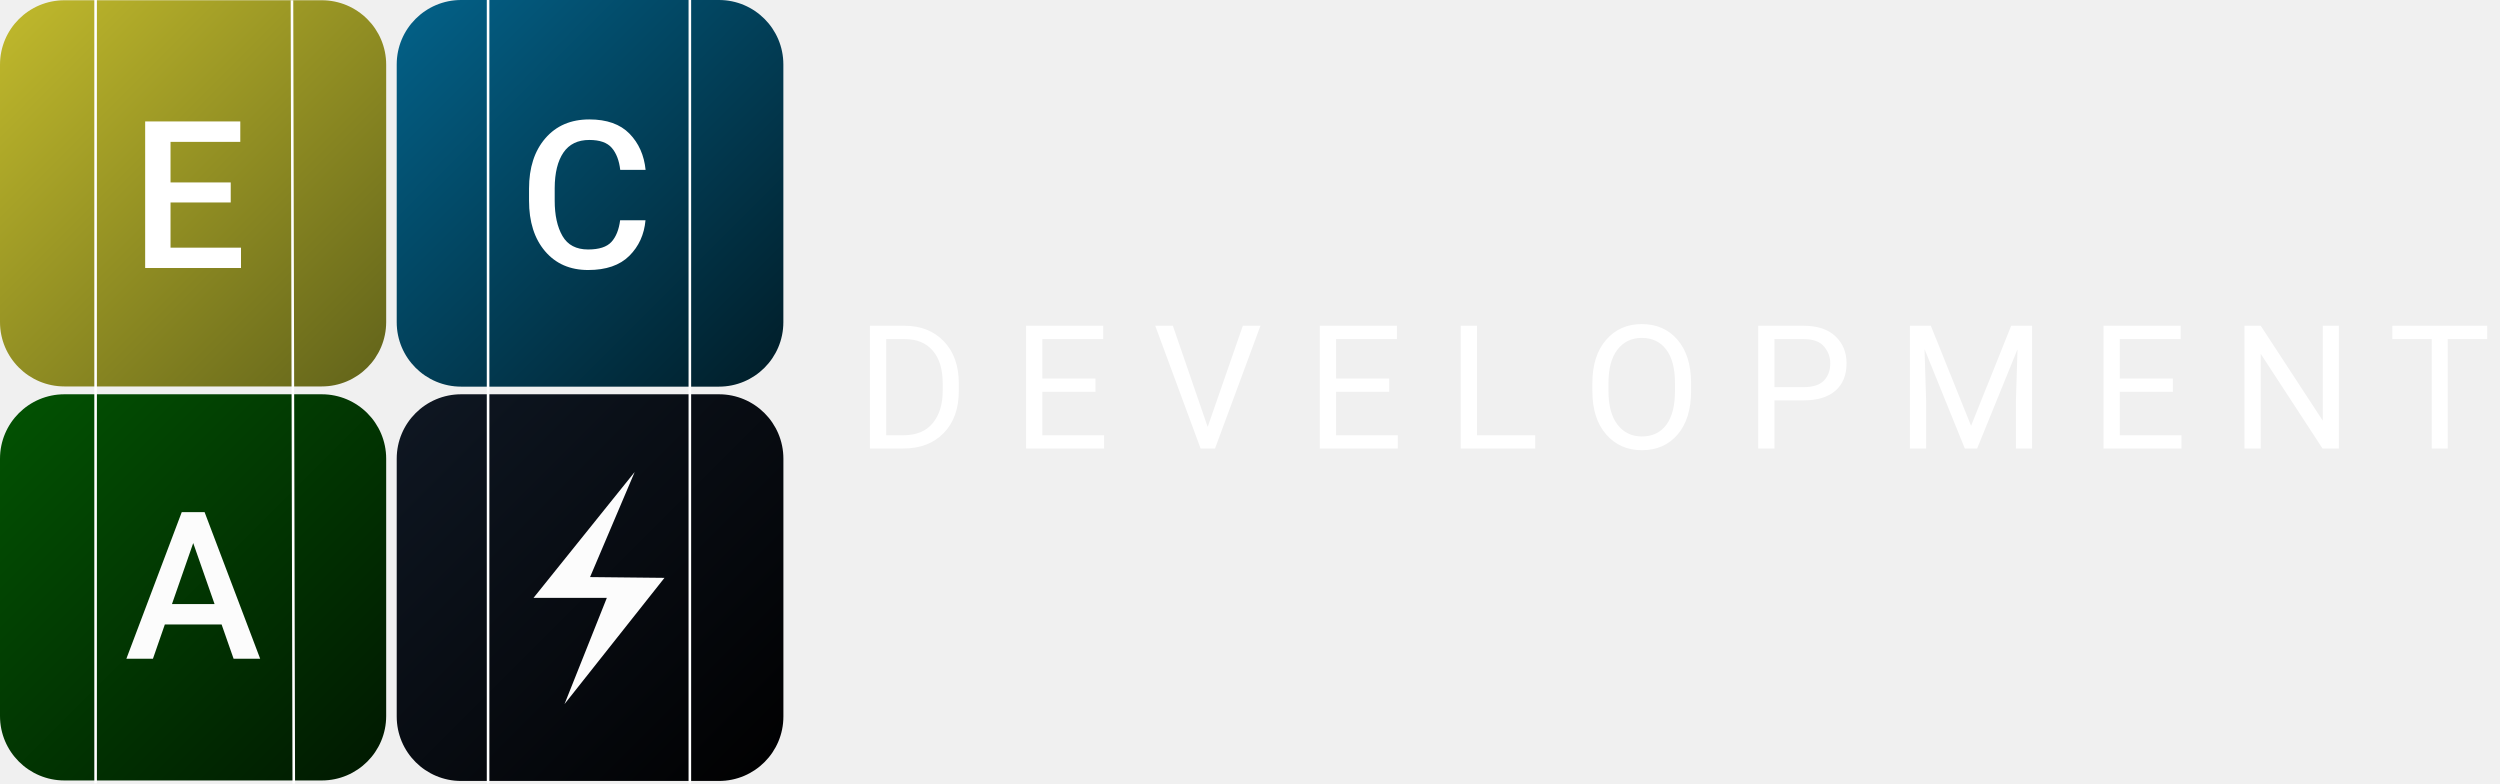
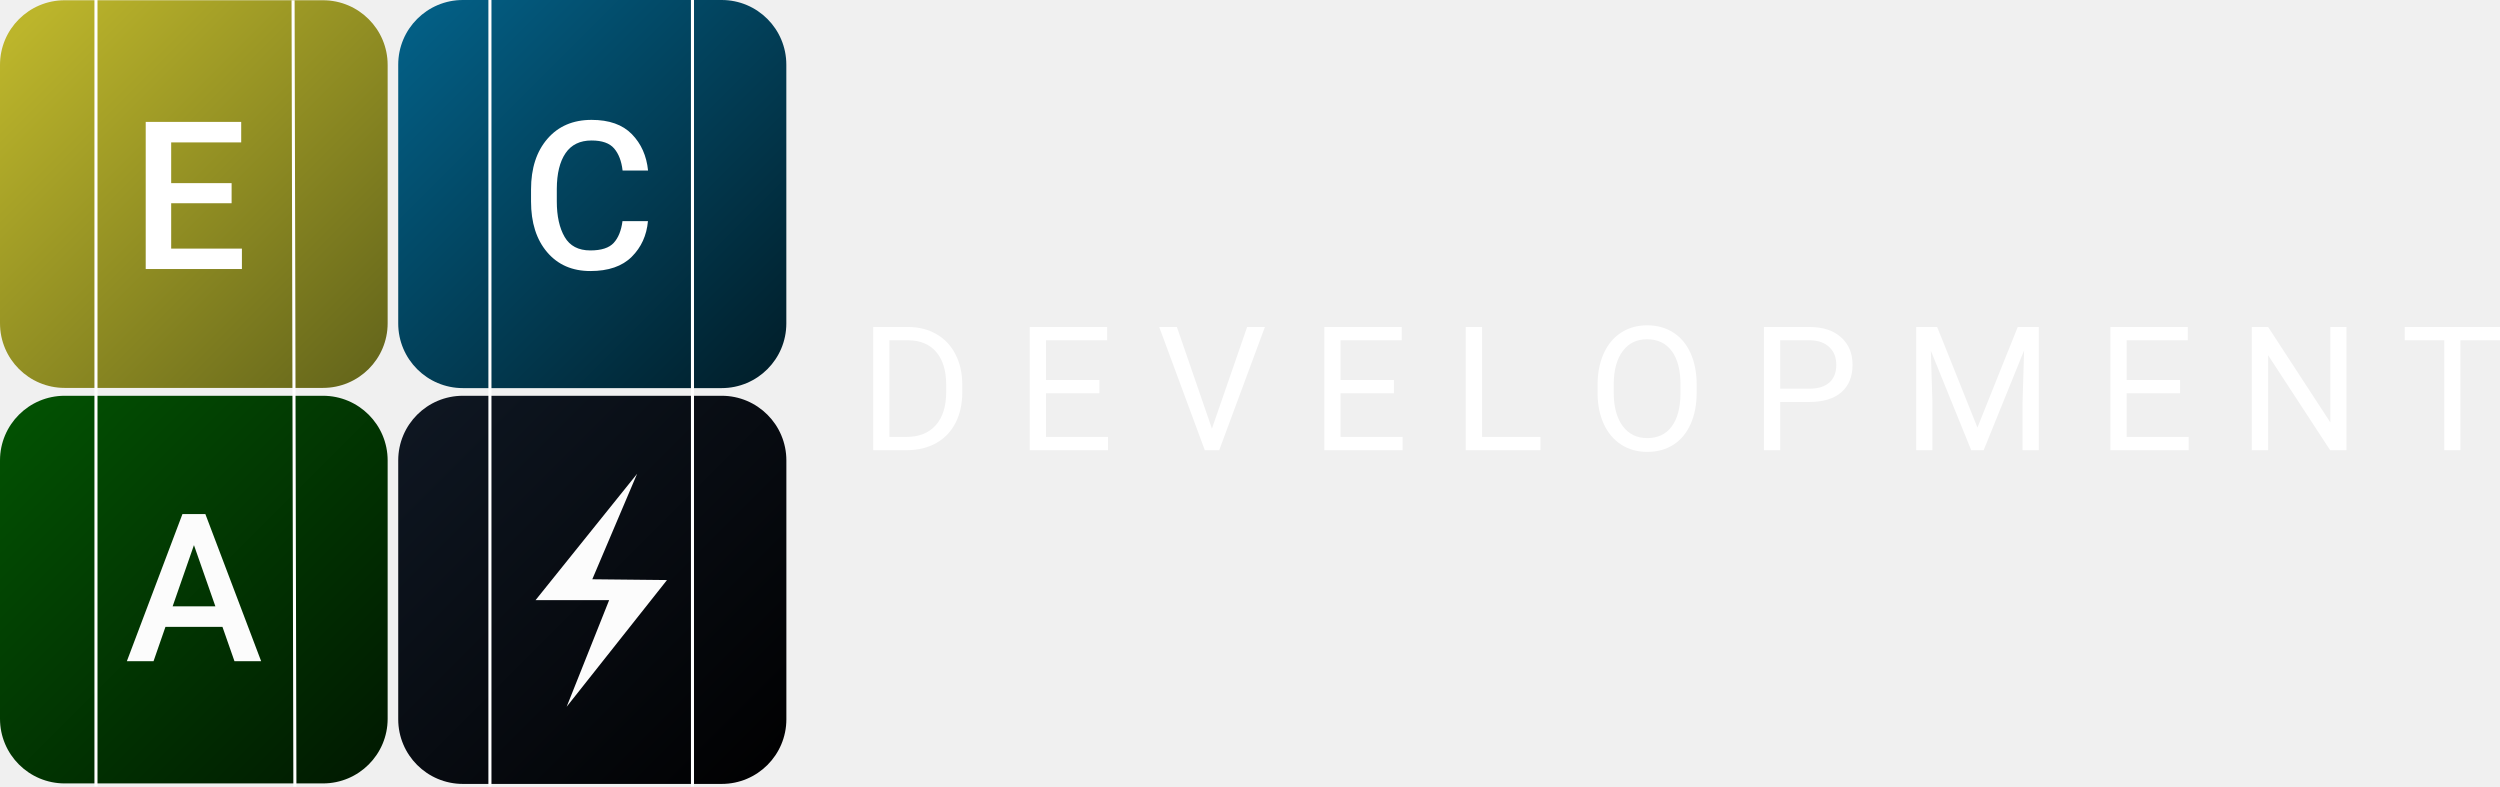
- <svg xmlns="http://www.w3.org/2000/svg" viewBox="0 0 9701.34 3041.01">
+ <svg xmlns="http://www.w3.org/2000/svg" id="Слой_1" data-name="Слой 1" viewBox="0 0 8161.03 2567.89">
  <defs>
-     <style>
-             .cls-1{fill:url(#Безымянный_градиент_22);}.cls-2,.cls-4{fill:#fcfcfc;}.cls-3{fill:url(#Безымянный_градиент_20);}.cls-4,.cls-6{font-size:800px;font-family:Roboto-Medium,
-             Roboto;font-weight:500;}.cls-5{fill:url(#Безымянный_градиент_17);}.cls-6{fill:#fff;}.cls-7{fill:url(#Безымянный_градиент_13);}.cls-8{fill:none;stroke:#fff;stroke-miterlimit:10;stroke-width:10px;}.cls-9{font-size:670px;fill:#ffffff;font-family:Roboto-Regular,
-             Roboto;}.cls-10{letter-spacing:-0.02em;}
-         </style>
-     <linearGradient id="Безымянный_градиент_22" x1="1612.69" y1="1603.24" x2="2966.78" y2="2957.32" gradientUnits="userSpaceOnUse">
+     <style>.cls-1{fill:url(#Безымянный_градиент);}.cls-2,.cls-4{fill:#fcfcfc;}.cls-3{fill:url(#Безымянный_градиент_2);}.cls-4,.cls-6,.cls-9{isolation:isolate;}.cls-4,.cls-6{font-size:675.54px;font-family:Roboto-Medium, Roboto;font-weight:500;}.cls-5{fill:url(#Безымянный_градиент_3);}.cls-10,.cls-6{fill:#fff;}.cls-7{fill:url(#Безымянный_градиент_4);}.cls-8{fill:none;stroke:#fff;stroke-miterlimit:10;stroke-width:10px;}</style>
+     <linearGradient id="Безымянный_градиент" x1="988.65" y1="1585.51" x2="2342.74" y2="231.43" gradientTransform="matrix(0.84, 0, 0, -0.84, 526.95, 2692.64)" gradientUnits="userSpaceOnUse">
      <stop offset="0.01" stop-color="#0e1621" />
      <stop offset="1" stop-color="#010102" />
    </linearGradient>
-     <linearGradient id="Безымянный_градиент_20" x1="73.22" y1="1603.24" x2="1425.37" y2="2955.38" gradientUnits="userSpaceOnUse">
+     <linearGradient id="Безымянный_градиент_2" x1="-550.82" y1="1585.51" x2="801.33" y2="233.37" gradientTransform="matrix(0.84, 0, 0, -0.84, 526.95, 2692.64)" gradientUnits="userSpaceOnUse">
      <stop offset="0.01" stop-color="#025002" />
      <stop offset="1" stop-color="#011b01" />
    </linearGradient>
-     <linearGradient id="Безымянный_градиент_17" x1="1612.69" y1="73.22" x2="2966.62" y2="1427.15" gradientUnits="userSpaceOnUse">
+     <linearGradient id="Безымянный_градиент_3" x1="988.65" y1="3115.52" x2="2342.58" y2="1761.6" gradientTransform="matrix(0.84, 0, 0, -0.84, 526.95, 2692.64)" gradientUnits="userSpaceOnUse">
      <stop offset="0.01" stop-color="#035e84" />
      <stop offset="1" stop-color="#01202c" />
    </linearGradient>
-     <linearGradient id="Безымянный_градиент_13" x1="73.22" y1="74.22" x2="1425.37" y2="1426.37" gradientUnits="userSpaceOnUse">
+     <linearGradient id="Безымянный_градиент_4" x1="-550.82" y1="3114.52" x2="801.33" y2="1762.38" gradientTransform="matrix(0.84, 0, 0, -0.84, 526.95, 2692.64)" gradientUnits="userSpaceOnUse">
      <stop offset="0.01" stop-color="#bcb52b" />
      <stop offset="1" stop-color="#66671b" />
    </linearGradient>
  </defs>
  <g id="BlackSquare">
-     <rect class="cls-1" x="1539.47" y="1530.01" width="1500.53" height="1500.53" rx="250" />
-     <polygon class="cls-2" points="2289.74 2239.37 2462.87 1831.7 2070.42 2319.99 2354.87 2319.99 2190.59 2732.21 2578.48 2242.41 2289.74 2239.37" />
+     <rect class="cls-1" x="1299.96" y="1291.97" width="1267.08" height="1267.08" rx="211.1" />
+     <polygon class="cls-2" points="1933.5 1890.97 2079.7 1546.72 1748.3 1959.05 1988.5 1959.05 1849.78 2307.13 2177.32 1893.53 1933.5 1890.97" />
  </g>
  <g id="GreenSquare">
-     <rect class="cls-3" y="1530.01" width="1498.59" height="1498.59" rx="250" />
+     <rect class="cls-3" y="1291.97" width="1265.44" height="1265.44" rx="211.1" />
    <g id="Letter_A" data-name="Letter A">
-       <text class="cls-4" transform="translate(483.38 2556.15)">A</text>
+       <text class="cls-4" transform="translate(408.18 2158.46)">A</text>
    </g>
  </g>
  <g id="BlueSquare">
-     <rect class="cls-5" x="1539.47" width="1500.37" height="1500.37" rx="250" />
+     <rect class="cls-5" x="1299.96" width="1266.94" height="1266.94" rx="211.1" />
    <g id="Letter_C" data-name="Letter C">
-       <text class="cls-6" transform="translate(2013.08 1039.99)">C</text>
+       <text class="cls-6" transform="translate(1699.88 878.19)">C</text>
    </g>
  </g>
  <g id="YellowSquare">
-     <rect class="cls-7" y="1" width="1498.59" height="1498.59" rx="250" />
+     <rect class="cls-7" y="0.84" width="1265.44" height="1265.44" rx="211.1" />
    <g id="Letter_E" data-name="Letter E">
-       <text id="E" class="cls-6" transform="translate(505.11 1039.99)">E</text>
+       <text id="E" class="cls-6" transform="translate(426.52 878.19)">E</text>
    </g>
  </g>
  <g id="Lines">
-     <line class="cls-8" x1="371" x2="371" y2="3040" />
-     <line class="cls-8" x1="1133" y1="1" x2="1140" y2="3041" />
-     <line class="cls-8" x1="1894" x2="1894" y2="3040" />
-     <line class="cls-8" x1="2677" x2="2677" y2="3040" />
+     <line class="cls-8" x1="313.28" x2="313.28" y2="2567.04" />
+     <line class="cls-8" x1="956.73" y1="0.84" x2="962.64" y2="2567.88" />
+     <line class="cls-8" x1="1599.33" x2="1599.33" y2="2567.04" />
+     <line class="cls-8" x1="2260.51" x2="2260.51" y2="2567.04" />
  </g>
  <g id="Dev_text" data-name="Dev text">
-     <text x="-249.19" y="-947.85" />
-     <text class="cls-9" transform="translate(3154.41 1740.46)">
-       <tspan xml:space="preserve"> D E V E L O P M E N</tspan>
-       <tspan class="cls-10" x="5973.08" y="0" xml:space="preserve"> T</tspan>
-     </text>
+     <g class="cls-9">
+       <g class="cls-9">
+         <path class="cls-10" d="M2850.39,1706.24V1304h113.54q52.49,0,92.82,23.2t62.29,66q22,42.82,22.24,98.34v25.69q0,56.92-22,99.73t-62.71,65.75q-40.76,22.93-94.89,23.48Zm53-358.85v315.48h55.8q61.33,0,95.45-38.16t34.11-108.66v-23.5q0-68.57-32.18-106.59t-91.3-38.57Z" transform="translate(0 -236.56)" />
+         <path class="cls-10" d="M3588.81,1520.32H3414.49v142.55H3617v43.37H3361.45V1304h252.77v43.37H3414.49V1477h174.32Z" transform="translate(0 -236.56)" />
+         <path class="cls-10" d="M3956.22,1635.79,4071.14,1304h58L3980,1706.24h-47L3784.12,1304h57.73Z" transform="translate(0 -236.56)" />
+         <path class="cls-10" d="M4550.43,1520.32H4376.12v142.55h202.49v43.37H4323.08V1304h252.77v43.37H4376.12V1477h174.31Z" transform="translate(0 -236.56)" />
+         <path class="cls-10" d="M4838,1662.87h190.62v43.37H4784.7V1304H4838Z" transform="translate(0 -236.56)" />
+         <path class="cls-10" d="M5538.58,1518.11q0,59.12-19.89,103.18t-56.35,67.27q-36.47,23.2-85.09,23.2-47.52,0-84.25-23.34T5236,1621.84q-20.31-43.23-20.86-100.14v-29q0-58,20.17-102.49t57.05-68.1q36.87-23.61,84.39-23.62,48.35,0,85.22,23.35t56.77,67.68q19.89,44.34,19.89,103.18Zm-52.76-26q0-71.55-28.73-109.81t-80.39-38.27q-50.28,0-79.15,38.27t-29.69,106.21v29.56q0,69.35,29.14,109t80.25,39.64q51.39,0,79.56-37.43t29-107.32Z" transform="translate(0 -236.56)" />
+         <path class="cls-10" d="M5811.24,1548.78v157.46h-53V1304h148.35q66,0,103.45,33.7t37.44,89.23q0,58.58-36.61,90.2T5906,1548.78Zm0-43.38h95.31q42.54,0,65.19-20.06t22.66-58q0-36-22.66-57.56t-62.15-22.41h-98.35Z" transform="translate(0 -236.56)" />
+         <path class="cls-10" d="M6323.69,1304l131.49,328.18L6586.68,1304h68.78v402.22h-53V1549.61l5-169.07-132,325.7h-40.61L6303,1381.37l5.25,168.24v156.63h-53V1304Z" transform="translate(0 -236.56)" />
+         <path class="cls-10" d="M7116.53,1520.32H6942.21v142.55H7144.7v43.37H6889.17V1304h252.77v43.37H6942.21V1477h174.32Z" transform="translate(0 -236.56)" />
+         <path class="cls-10" d="M7659.91,1706.24h-53.32l-202.49-310v310h-53.31V1304h53.31l203,311.33V1304h52.76Z" transform="translate(0 -236.56)" />
+         <path class="cls-10" d="M8161,1347.39H8031.75v358.85H7979V1347.39H7850V1304H8161Z" transform="translate(0 -236.56)" />
+       </g>
+     </g>
  </g>
</svg>
